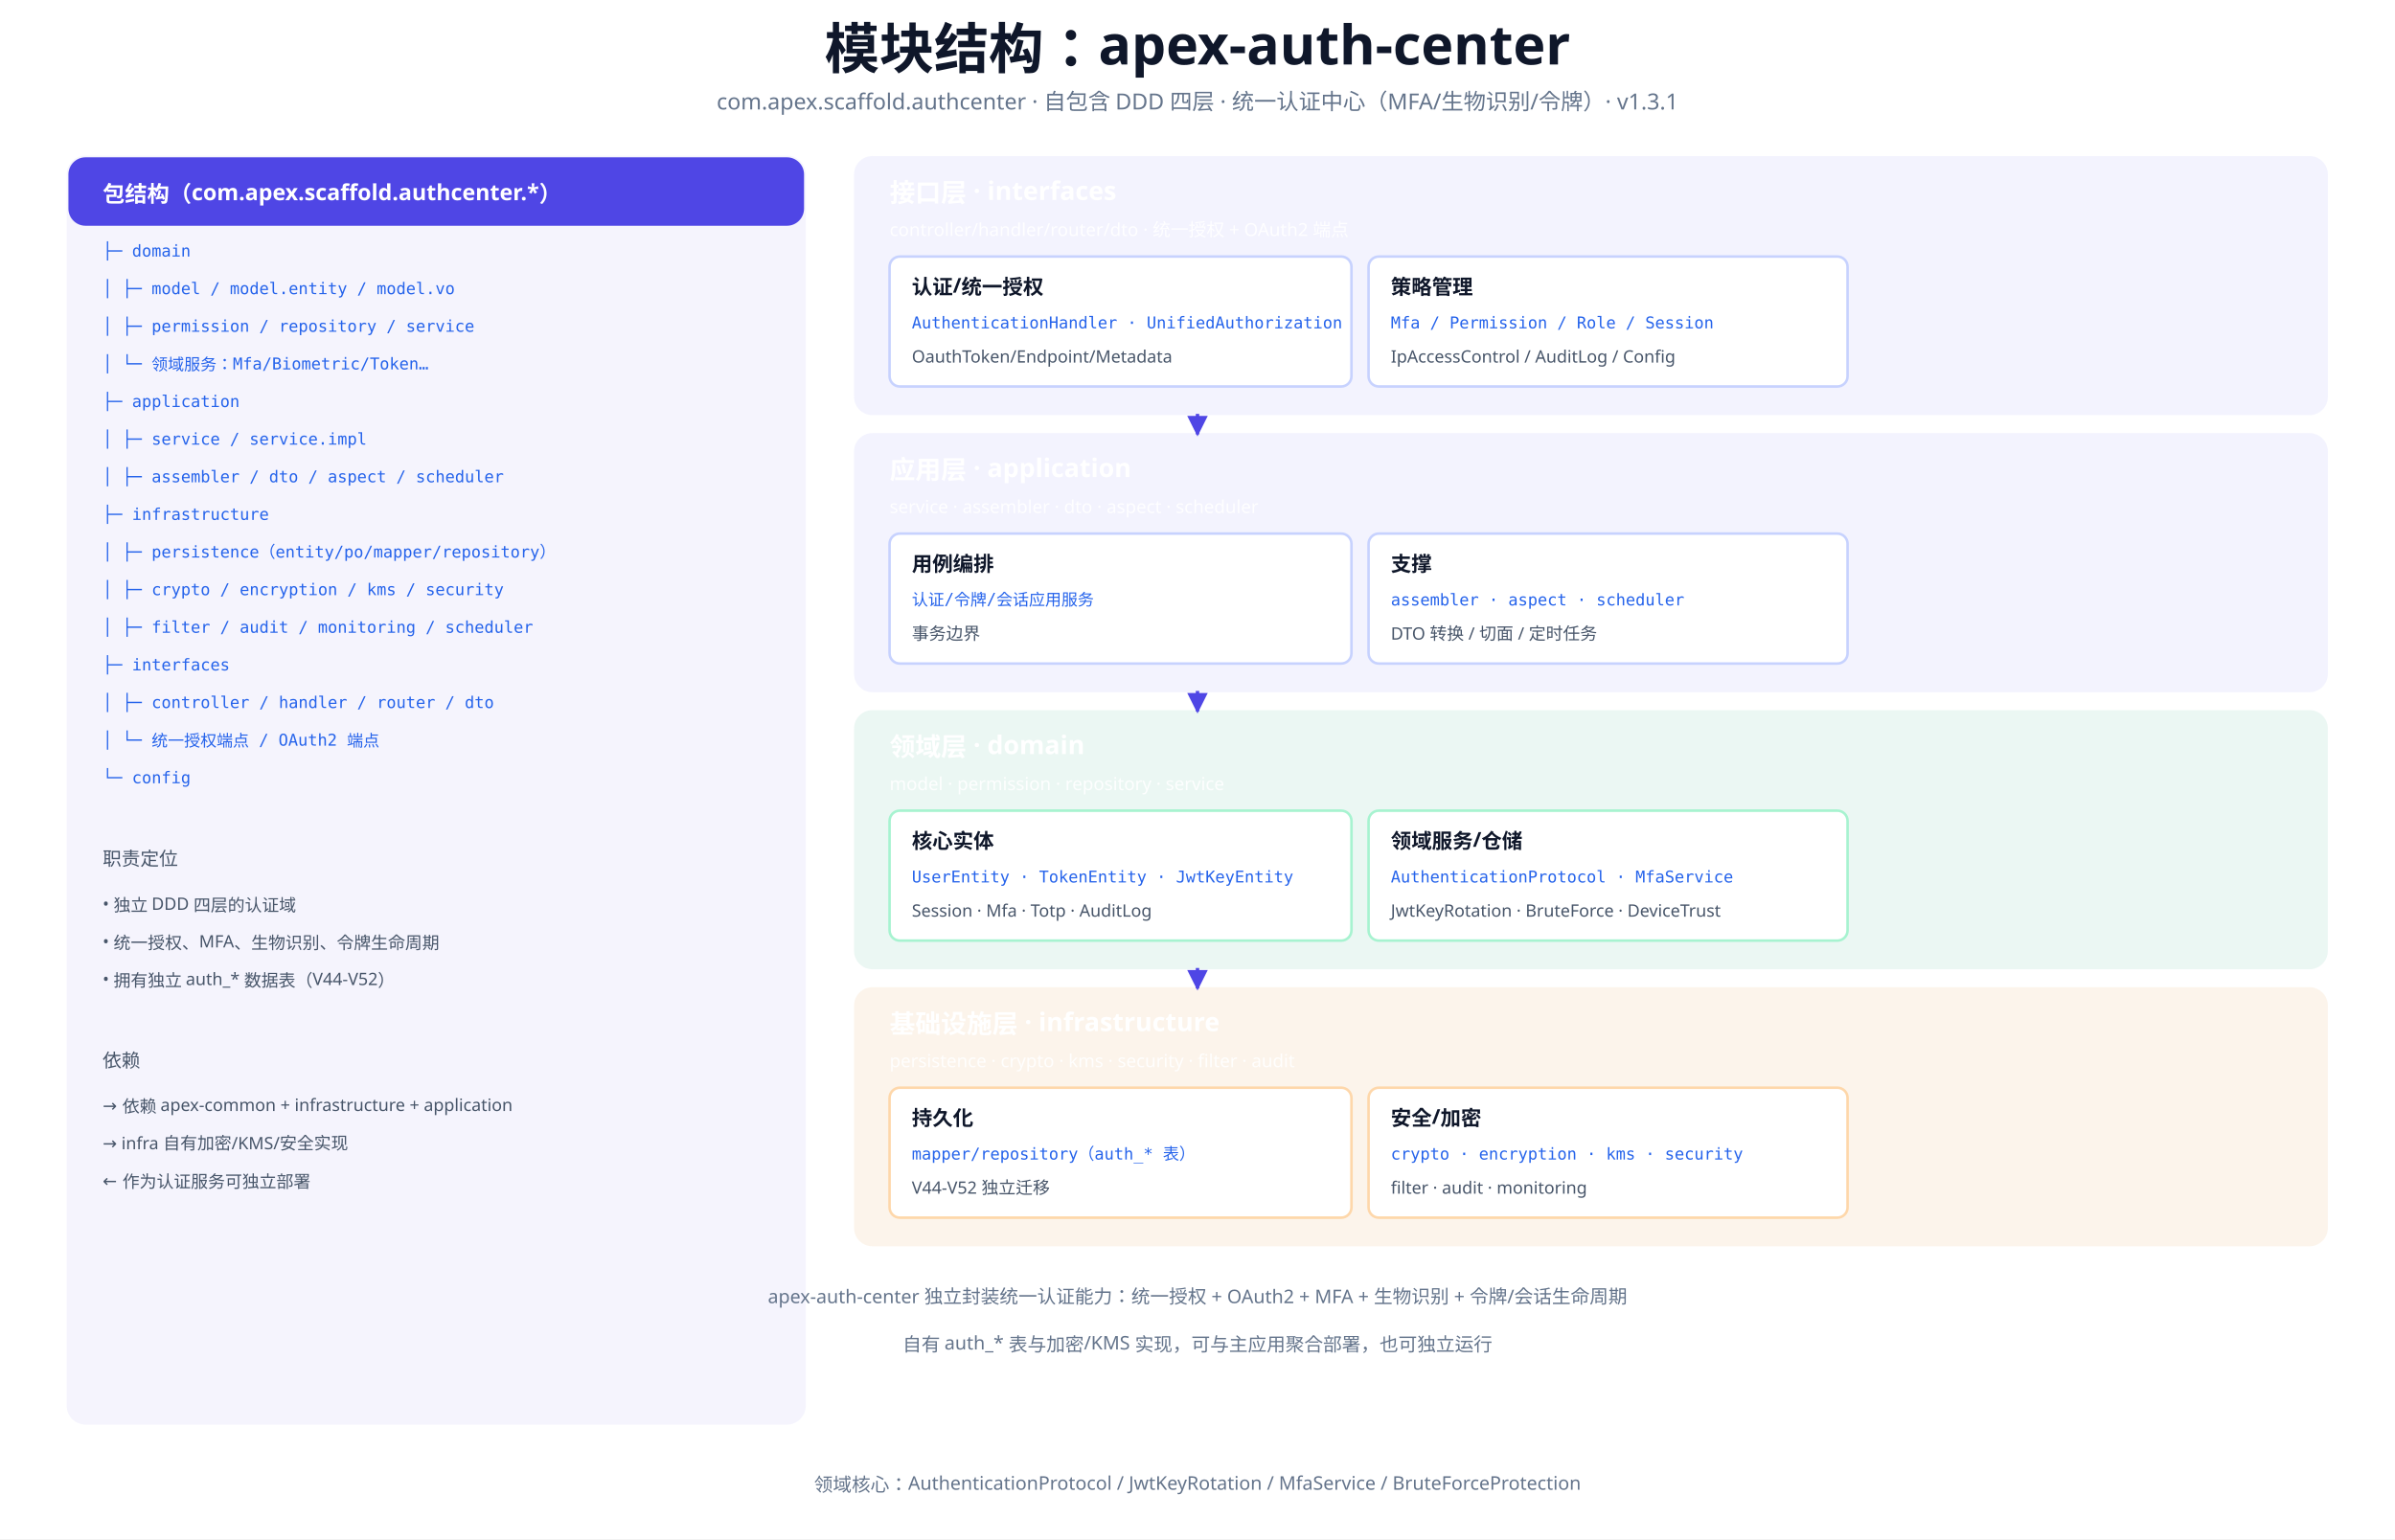
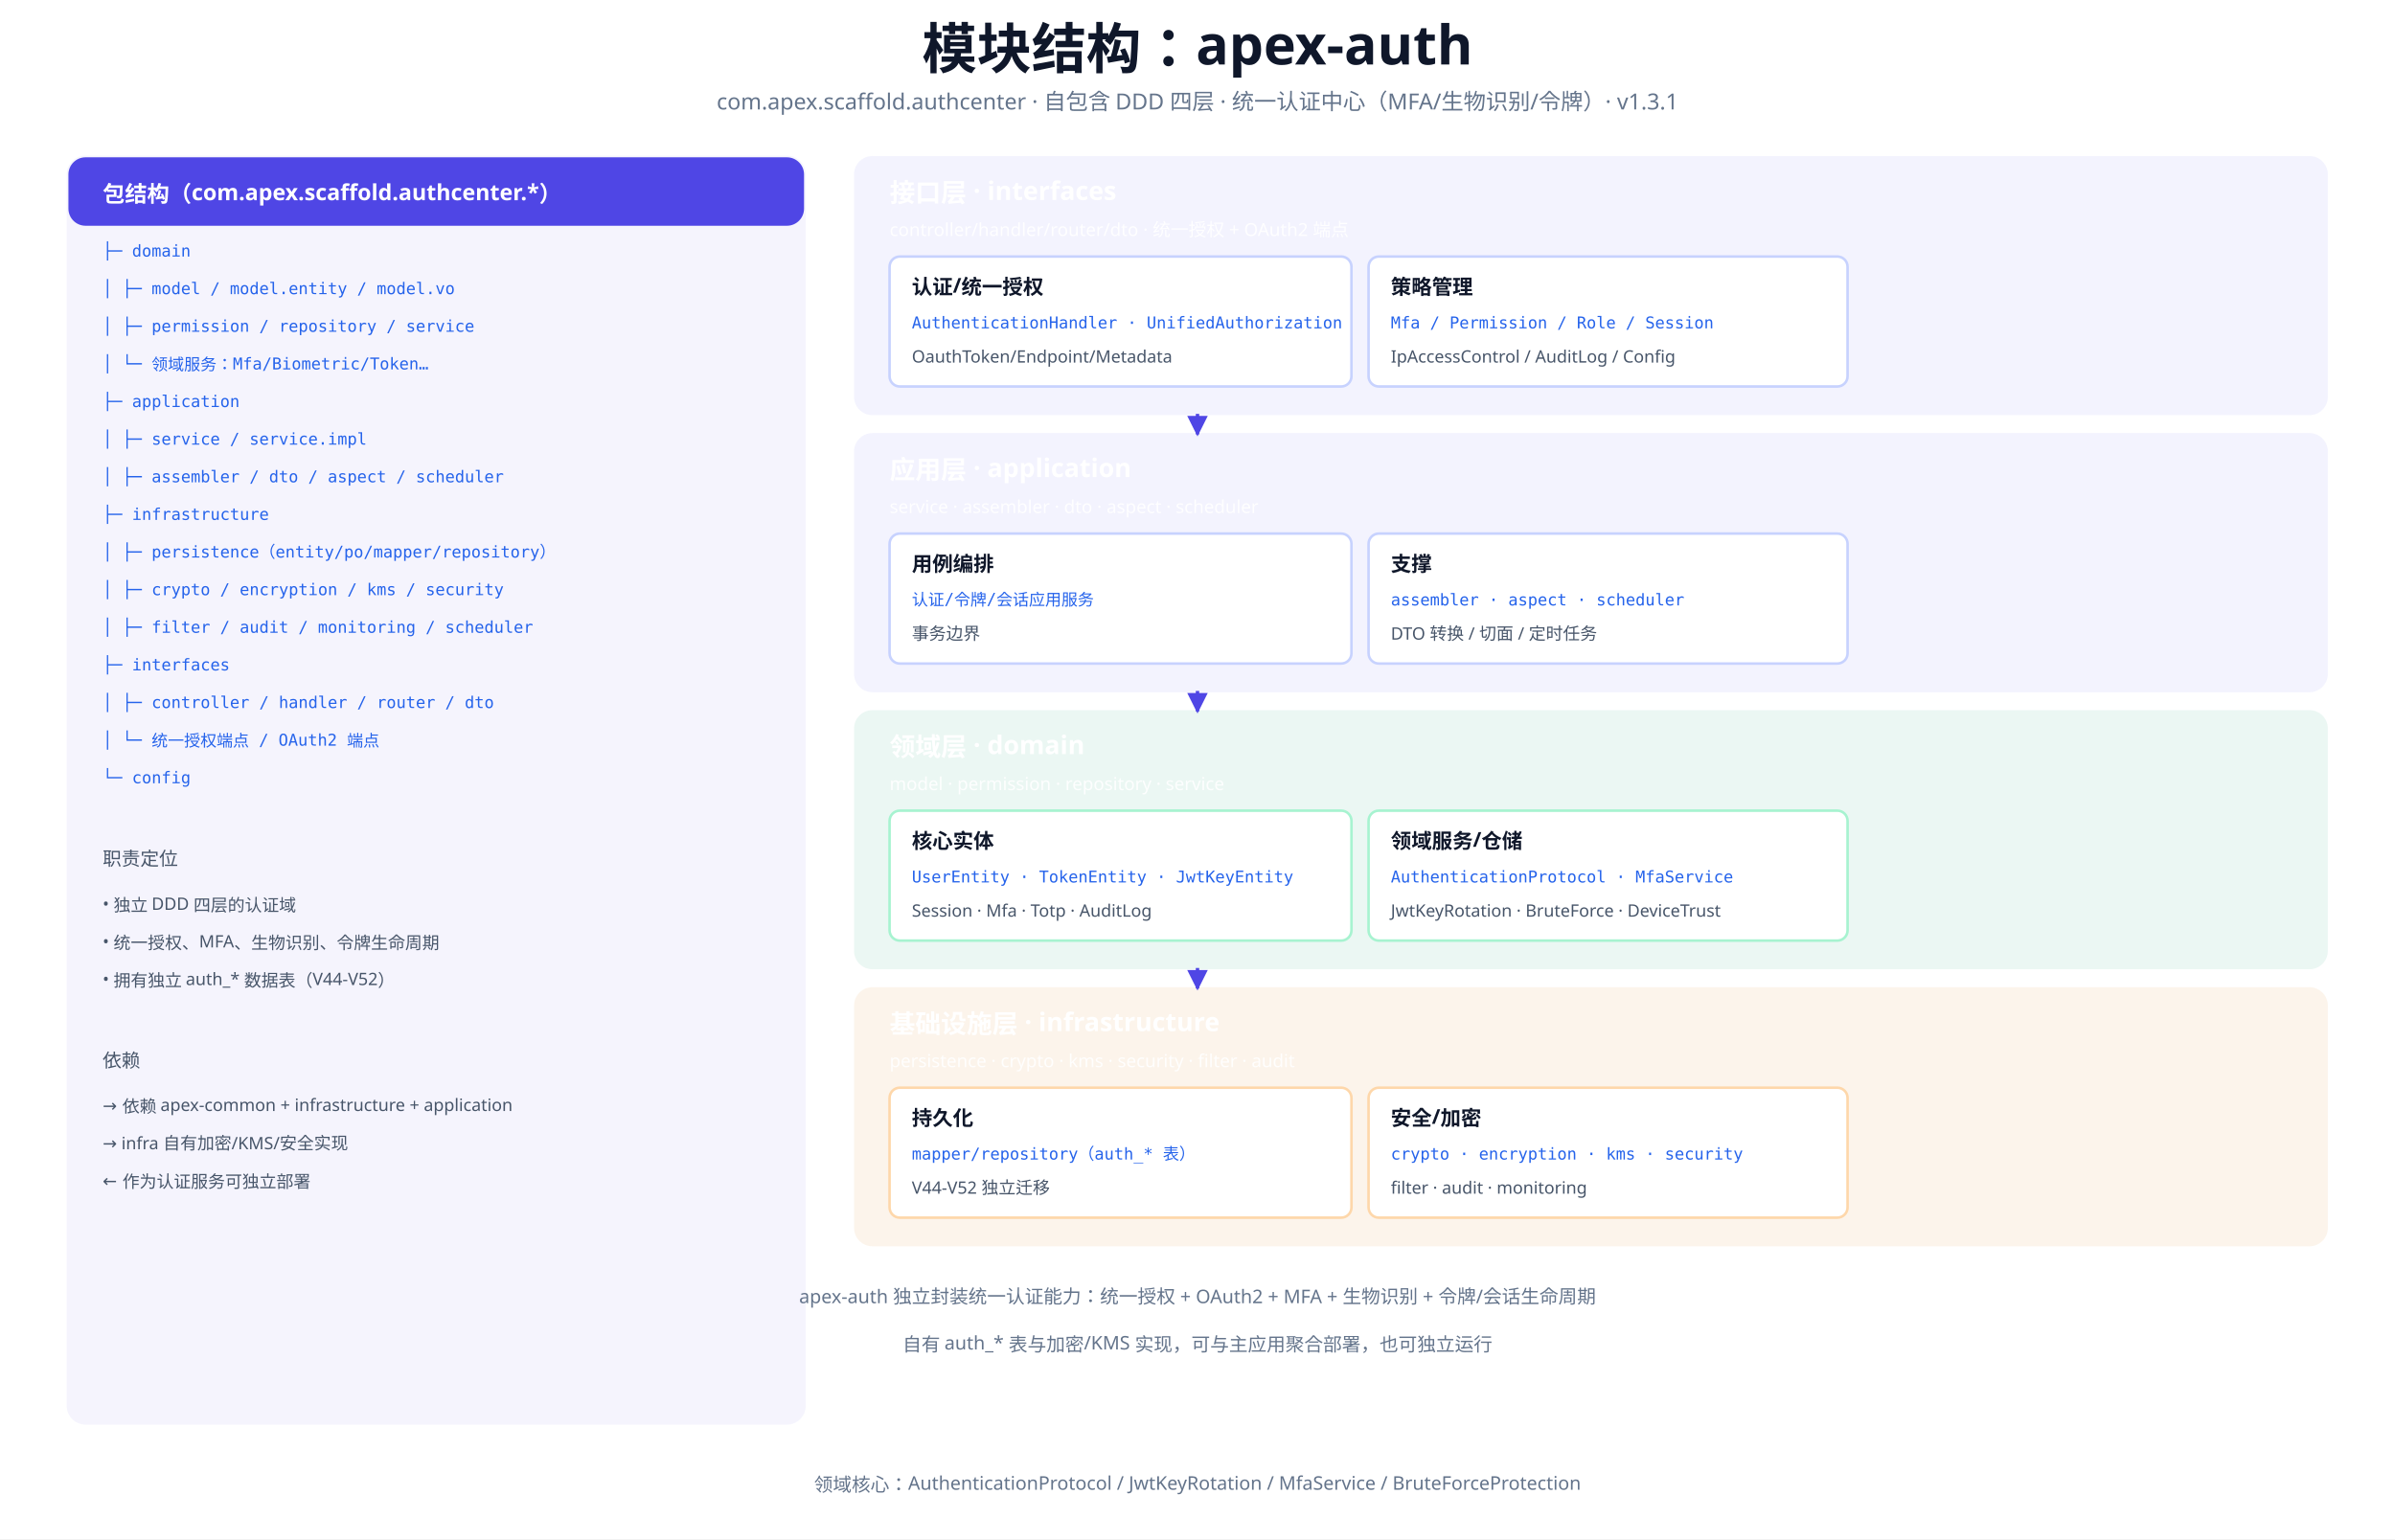
<svg xmlns="http://www.w3.org/2000/svg" viewBox="0 0 1400 900" width="1400" height="900">
  <defs>
    <style>
      .title{font:700 32px sans-serif;fill:#0f172a;text-anchor:middle}
      .subtitle{font:500 13px sans-serif;fill:#64748b;text-anchor:middle}
      .grp{font:600 13px sans-serif;fill:#fff}
      .box-title{font:600 12px sans-serif;fill:#0f172a}
      .box-desc{font:400 10px sans-serif;fill:#475569}
      .code{font:500 9.5px monospace;fill:#2563eb}
      .note{font:500 11px sans-serif;fill:#64748b}
      .legend{font:500 11px sans-serif;fill:#475569}
      .layer-title{font:600 15px sans-serif;fill:#fff}
      .layer-sub{font:500 10.5px sans-serif;fill:#fff;opacity:.9}
    </style>
    <marker id="arrow" viewBox="0 0 10 10" refX="9" refY="5" markerWidth="6" markerHeight="6" orient="auto">
      <path d="M 0 0 L 10 5 L 0 10 z" fill="#4f46e5" />
    </marker>
  </defs>
  <rect width="1400" height="900" fill="#fff" />
-   <text x="700" y="40" class="title">模块结构：apex-auth-center</text>
+   <text x="700" y="40" class="title">模块结构：apex-auth</text>
  <text x="700" y="64" class="subtitle">com.apex.scaffold.authcenter · 自包含 DDD 四层 · 统一认证中心（MFA/生物识别/令牌）· v1.3.1</text>
  <rect x="40" y="92" width="430" height="740" rx="10" fill="#4f46e5" opacity="0.06" stroke="#4f46e5" stroke-width="2" />
  <rect x="40" y="92" width="430" height="40" rx="10" fill="#4f46e5" />
  <text x="60" y="118" class="grp">包结构（com.apex.scaffold.authcenter.*）</text>
  <text x="60" y="150" class="code">├─ domain</text>
  <text x="60" y="172" class="code">│  ├─ model / model.entity / model.vo</text>
  <text x="60" y="194" class="code">│  ├─ permission / repository / service</text>
  <text x="60" y="216" class="code">│  └─ 领域服务：Mfa/Biometric/Token…</text>
  <text x="60" y="238" class="code">├─ application</text>
  <text x="60" y="260" class="code">│  ├─ service / service.impl</text>
  <text x="60" y="282" class="code">│  ├─ assembler / dto / aspect / scheduler</text>
  <text x="60" y="304" class="code">├─ infrastructure</text>
  <text x="60" y="326" class="code">│  ├─ persistence（entity/po/mapper/repository）</text>
  <text x="60" y="348" class="code">│  ├─ crypto / encryption / kms / security</text>
  <text x="60" y="370" class="code">│  ├─ filter / audit / monitoring / scheduler</text>
  <text x="60" y="392" class="code">├─ interfaces</text>
  <text x="60" y="414" class="code">│  ├─ controller / handler / router / dto</text>
  <text x="60" y="436" class="code">│  └─ 统一授权端点 / OAuth2 端点</text>
  <text x="60" y="458" class="code">└─ config</text>
  <text x="60" y="506" class="legend" font-weight="600">职责定位</text>
  <text x="60" y="532" class="box-desc">• 独立 DDD 四层的认证域</text>
  <text x="60" y="554" class="box-desc">• 统一授权、MFA、生物识别、令牌生命周期</text>
  <text x="60" y="576" class="box-desc">• 拥有独立 auth_* 数据表（V44-V52）</text>
  <text x="60" y="624" class="legend" font-weight="600">依赖</text>
  <text x="60" y="650" class="box-desc">→ 依赖 apex-common + infrastructure + application</text>
  <text x="60" y="672" class="box-desc">→ infra 自有加密/KMS/安全实现</text>
  <text x="60" y="694" class="box-desc">← 作为认证服务可独立部署</text>
  <rect x="500" y="92" width="860" height="150" rx="10" fill="#6366f1" opacity="0.08" stroke="#6366f1" stroke-width="1.5" />
  <text x="520" y="118" class="layer-title" fill="#6366f1">接口层 · interfaces</text>
  <text x="520" y="138" class="layer-sub" fill="#6366f1">controller/handler/router/dto · 统一授权 + OAuth2 端点</text>
  <rect x="520" y="150" width="270" height="76" rx="6" fill="#fff" stroke="#c7d2fe" stroke-width="1.5" />
  <text x="533" y="172" class="box-title">认证/统一授权</text>
  <text x="533" y="192" class="code">AuthenticationHandler · UnifiedAuthorization</text>
  <text x="533" y="212" class="box-desc">OauthToken/Endpoint/Metadata</text>
  <rect x="800" y="150" width="280" height="76" rx="6" fill="#fff" stroke="#c7d2fe" stroke-width="1.5" />
  <text x="813" y="172" class="box-title">策略管理</text>
  <text x="813" y="192" class="code">Mfa / Permission / Role / Session</text>
  <text x="813" y="212" class="box-desc">IpAccessControl / AuditLog / Config</text>
  <rect x="500" y="254" width="860" height="150" rx="10" fill="#6366f1" opacity="0.08" stroke="#6366f1" stroke-width="1.5" />
  <text x="520" y="280" class="layer-title" fill="#6366f1">应用层 · application</text>
  <text x="520" y="300" class="layer-sub" fill="#6366f1">service · assembler · dto · aspect · scheduler</text>
  <rect x="520" y="312" width="270" height="76" rx="6" fill="#fff" stroke="#c7d2fe" stroke-width="1.5" />
  <text x="533" y="334" class="box-title">用例编排</text>
  <text x="533" y="354" class="code">认证/令牌/会话应用服务</text>
  <text x="533" y="374" class="box-desc">事务边界</text>
  <rect x="800" y="312" width="280" height="76" rx="6" fill="#fff" stroke="#c7d2fe" stroke-width="1.5" />
  <text x="813" y="334" class="box-title">支撑</text>
  <text x="813" y="354" class="code">assembler · aspect · scheduler</text>
  <text x="813" y="374" class="box-desc">DTO 转换 / 切面 / 定时任务</text>
  <rect x="500" y="416" width="860" height="150" rx="10" fill="#059669" opacity="0.08" stroke="#059669" stroke-width="1.5" />
  <text x="520" y="442" class="layer-title" fill="#059669">领域层 · domain</text>
  <text x="520" y="462" class="layer-sub" fill="#059669">model · permission · repository · service</text>
  <rect x="520" y="474" width="270" height="76" rx="6" fill="#fff" stroke="#a7f3d0" stroke-width="1.5" />
  <text x="533" y="496" class="box-title">核心实体</text>
  <text x="533" y="516" class="code">UserEntity · TokenEntity · JwtKeyEntity</text>
  <text x="533" y="536" class="box-desc">Session · Mfa · Totp · AuditLog</text>
  <rect x="800" y="474" width="280" height="76" rx="6" fill="#fff" stroke="#a7f3d0" stroke-width="1.5" />
  <text x="813" y="496" class="box-title">领域服务/仓储</text>
  <text x="813" y="516" class="code">AuthenticationProtocol · MfaService</text>
  <text x="813" y="536" class="box-desc">JwtKeyRotation · BruteForce · DeviceTrust</text>
  <rect x="500" y="578" width="860" height="150" rx="10" fill="#d97706" opacity="0.08" stroke="#d97706" stroke-width="1.5" />
  <text x="520" y="604" class="layer-title" fill="#d97706">基础设施层 · infrastructure</text>
  <text x="520" y="624" class="layer-sub" fill="#d97706">persistence · crypto · kms · security · filter · audit</text>
  <rect x="520" y="636" width="270" height="76" rx="6" fill="#fff" stroke="#fed7aa" stroke-width="1.5" />
  <text x="533" y="658" class="box-title">持久化</text>
  <text x="533" y="678" class="code">mapper/repository（auth_* 表）</text>
  <text x="533" y="698" class="box-desc">V44-V52 独立迁移</text>
  <rect x="800" y="636" width="280" height="76" rx="6" fill="#fff" stroke="#fed7aa" stroke-width="1.5" />
  <text x="813" y="658" class="box-title">安全/加密</text>
  <text x="813" y="678" class="code">crypto · encryption · kms · security</text>
  <text x="813" y="698" class="box-desc">filter · audit · monitoring</text>
  <line x1="700" y1="242" x2="700" y2="254" stroke="#4f46e5" stroke-width="2" marker-end="url(#arrow)" />
  <line x1="700" y1="404" x2="700" y2="416" stroke="#4f46e5" stroke-width="2" marker-end="url(#arrow)" />
  <line x1="700" y1="566" x2="700" y2="578" stroke="#4f46e5" stroke-width="2" marker-end="url(#arrow)" />
-   <text x="700" y="762" class="note" text-anchor="middle">apex-auth-center 独立封装统一认证能力：统一授权 + OAuth2 + MFA + 生物识别 + 令牌/会话生命周期</text>
+   <text x="700" y="762" class="note" text-anchor="middle">apex-auth 独立封装统一认证能力：统一授权 + OAuth2 + MFA + 生物识别 + 令牌/会话生命周期</text>
  <text x="700" y="790" class="note" text-anchor="middle">自有 auth_* 表与加密/KMS 实现，可与主应用聚合部署，也可独立运行</text>
  <text x="700" y="872" class="note" text-anchor="middle">领域核心：AuthenticationProtocol / JwtKeyRotation / MfaService / BruteForceProtection</text>
</svg>
